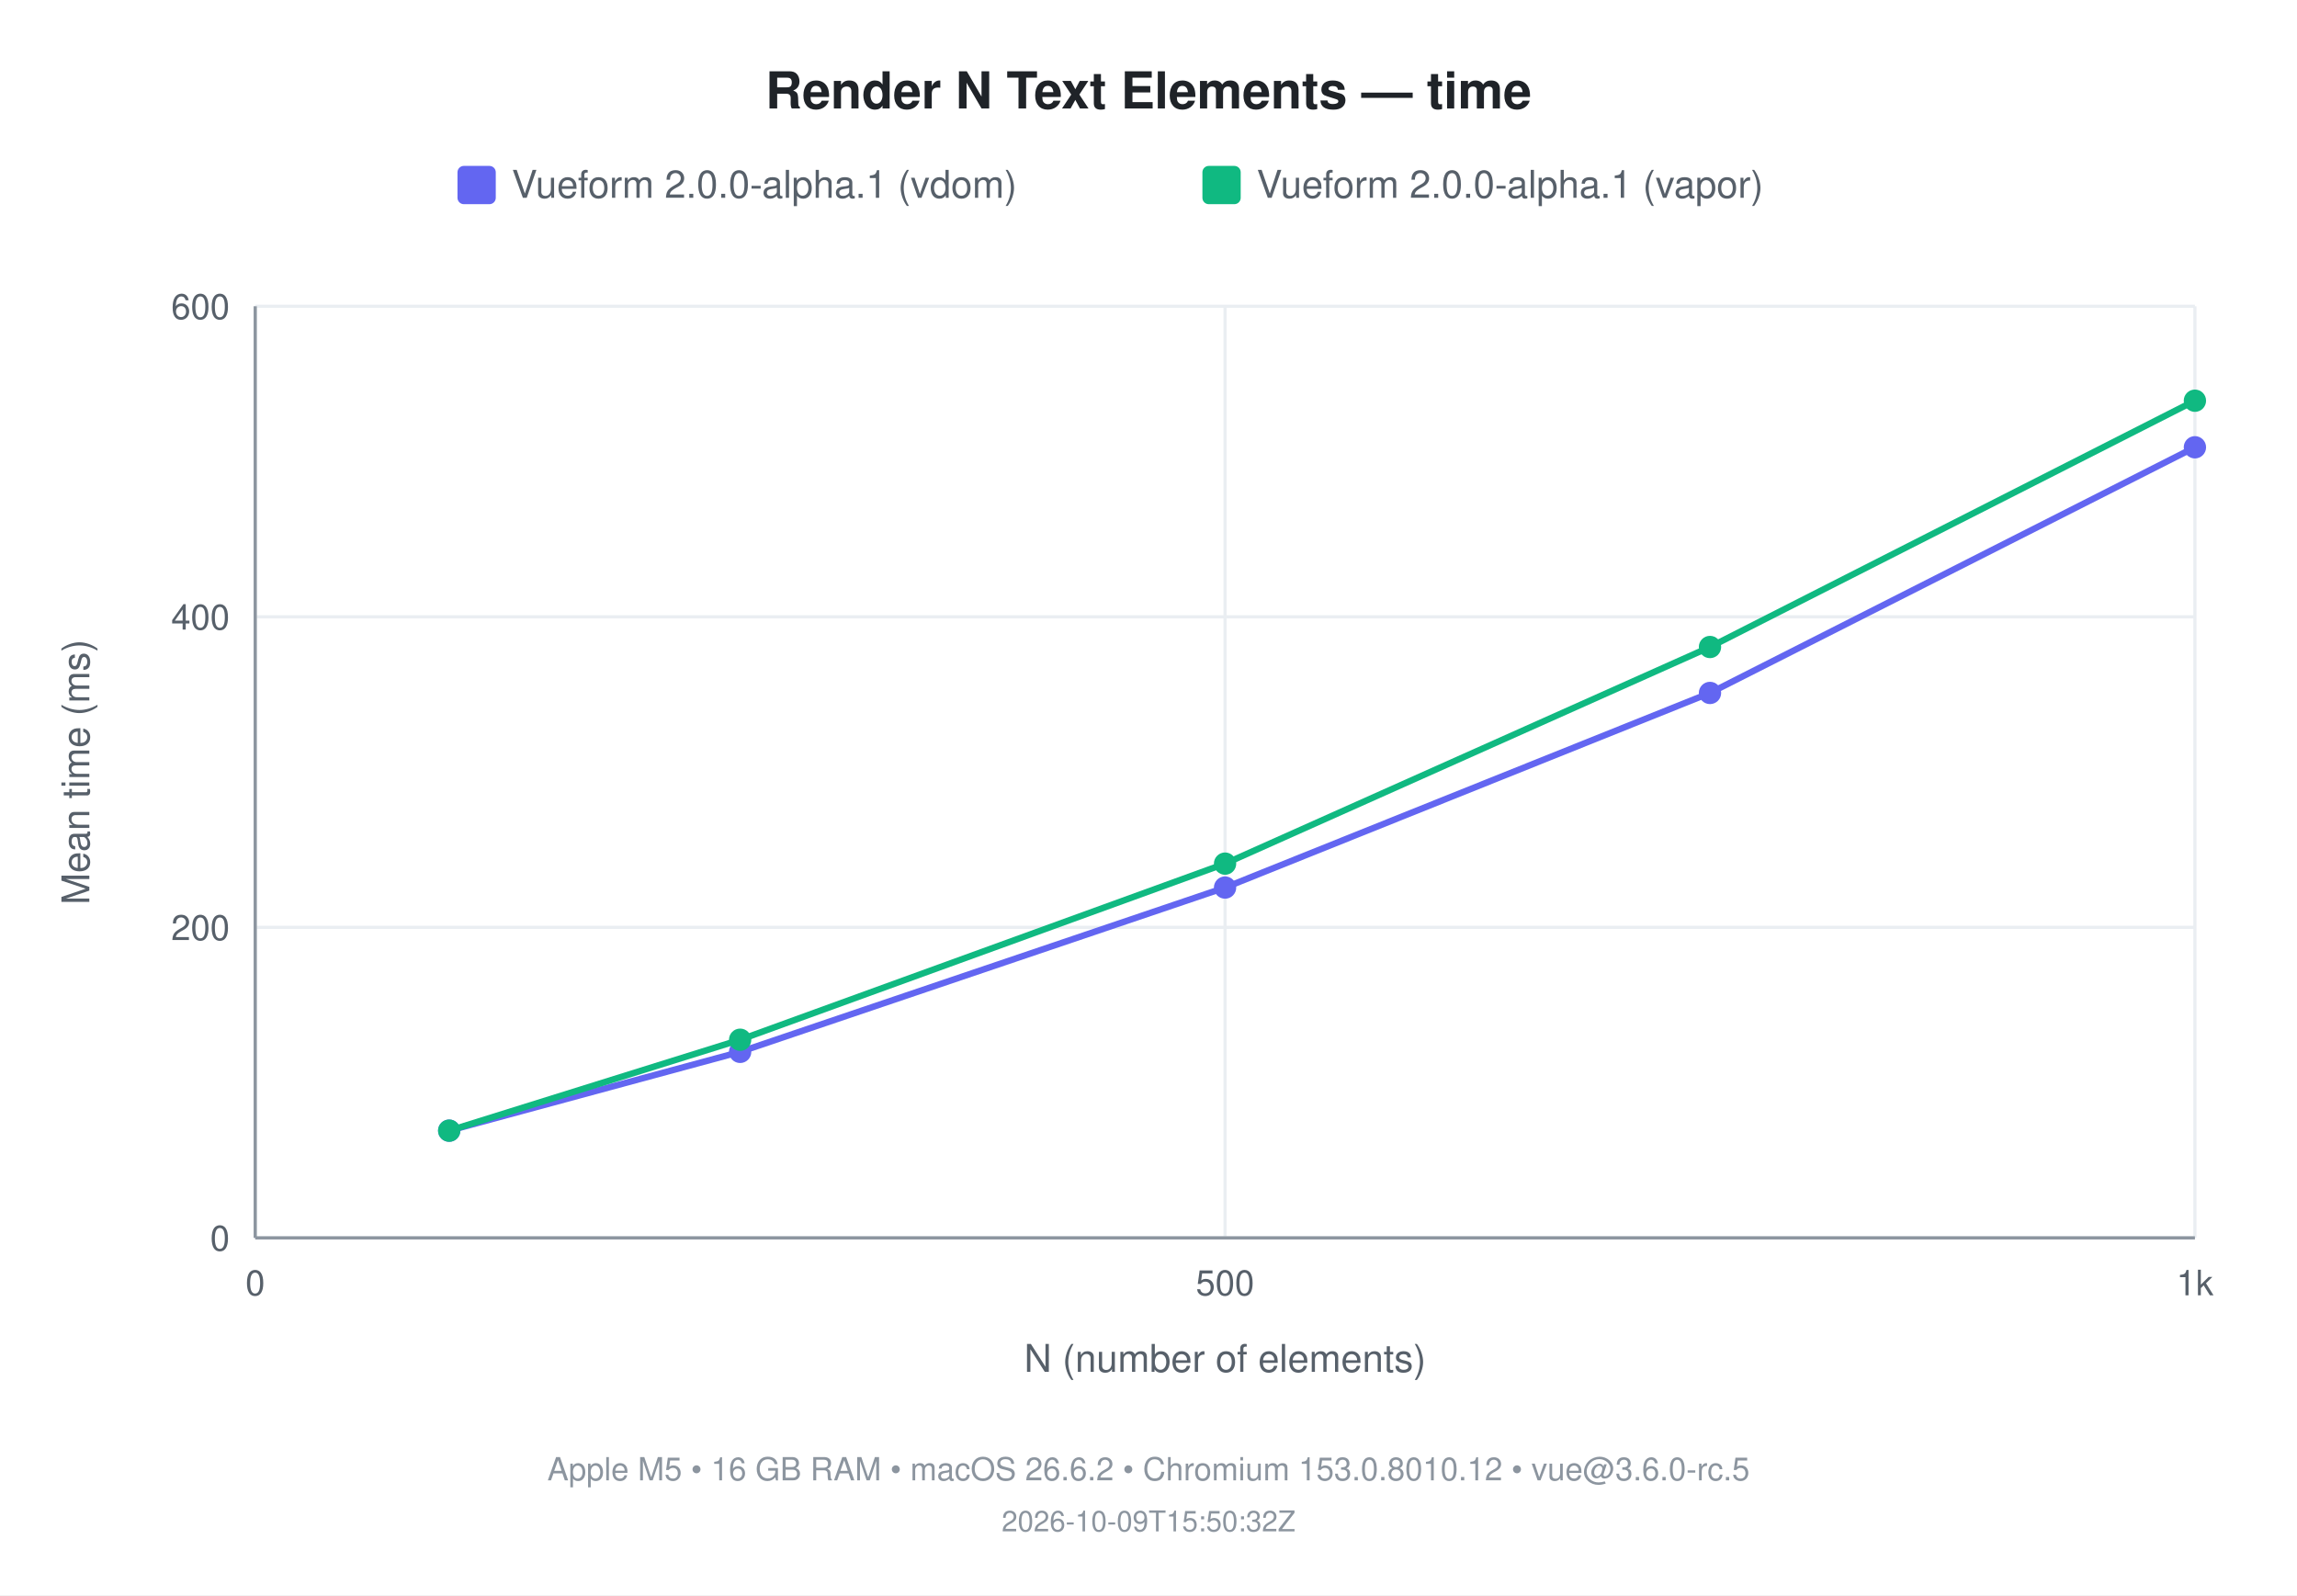
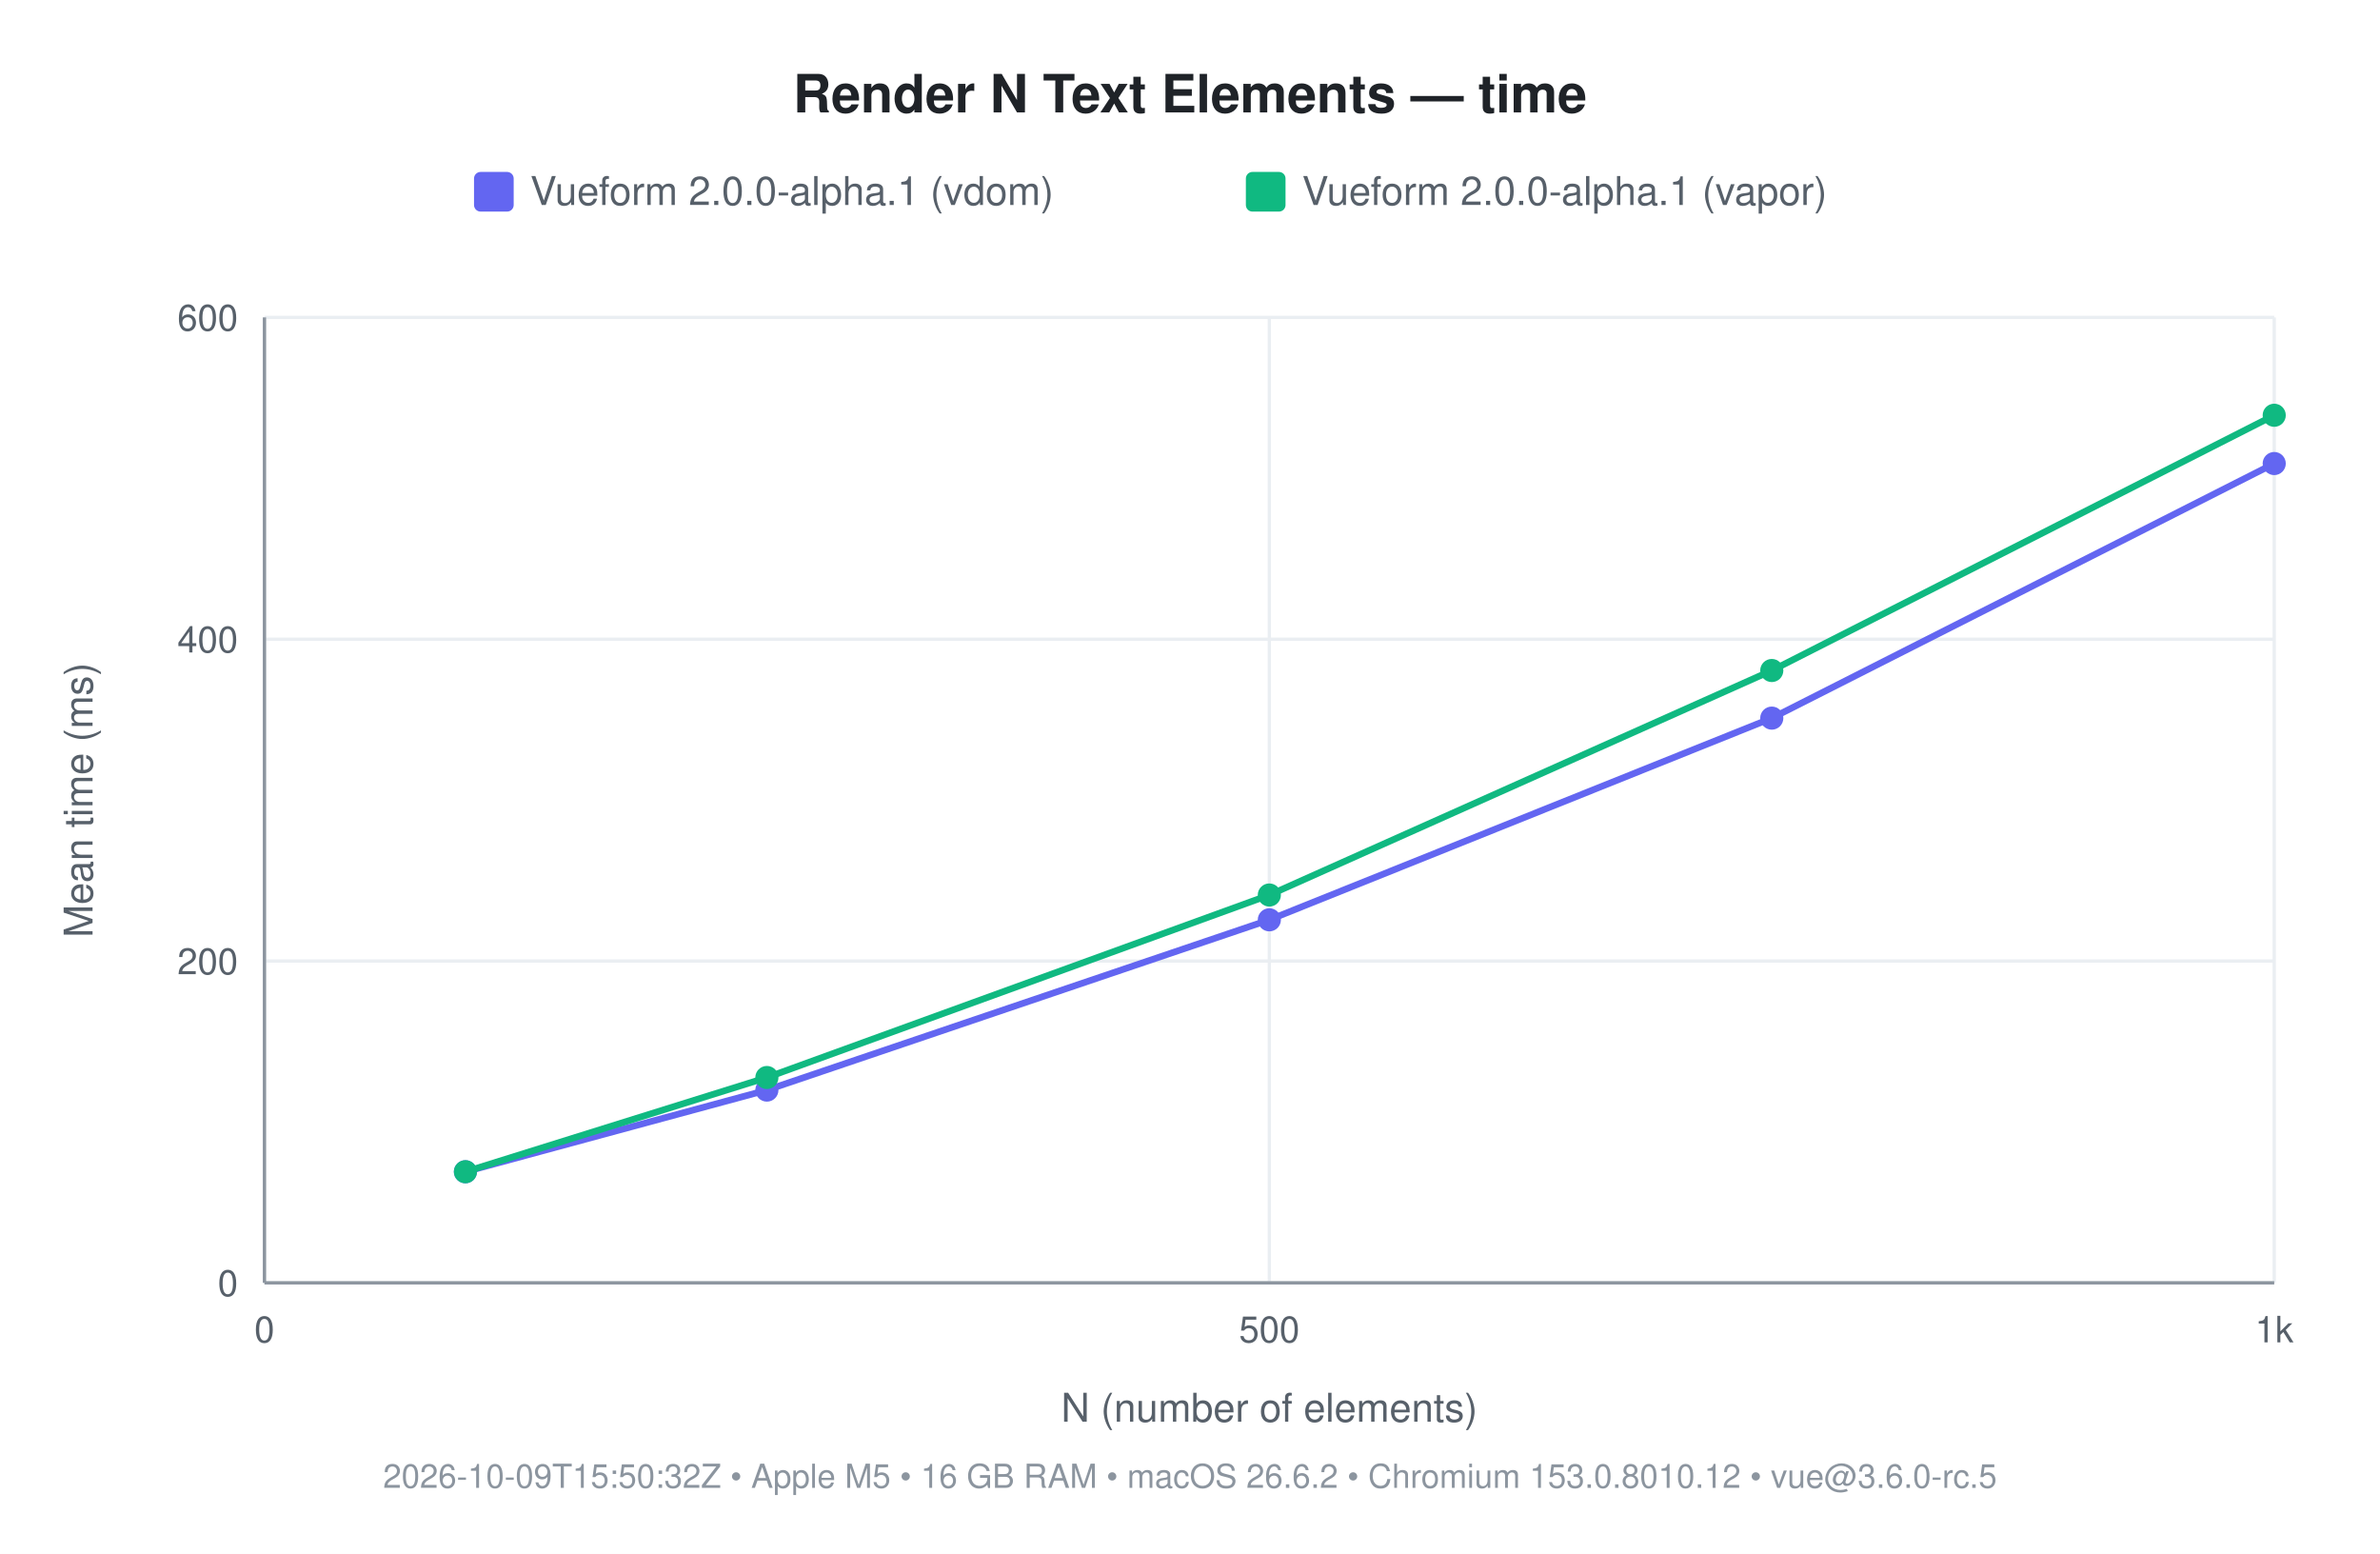
- <svg xmlns="http://www.w3.org/2000/svg" width="720" height="500" viewBox="0 0 720 500" font-family="-apple-system, 'Segoe UI', Helvetica, Arial, sans-serif">
-   <rect width="720" height="500" fill="#ffffff" />
+ <svg xmlns="http://www.w3.org/2000/svg" width="720" height="470" viewBox="0 0 720 470" font-family="-apple-system, 'Segoe UI', Helvetica, Arial, sans-serif">
+   <rect width="720" height="470" fill="#ffffff" />
  <text x="360" y="34" font-size="16" font-weight="600" fill="#1f2328" text-anchor="middle">Render N Text Elements — time</text>
  <rect x="143.4" y="52" width="12" height="12" rx="2" fill="#6366f1" />
  <text x="160.4" y="62" font-size="12" fill="#57606a">Vueform 2.0.0-alpha.1 (vdom)</text>
  <rect x="376.9" y="52" width="12" height="12" rx="2" fill="#10b981" />
  <text x="393.9" y="62" font-size="12" fill="#57606a">Vueform 2.0.0-alpha.1 (vapor)</text>
  <line x1="80" y1="388" x2="688" y2="388" stroke="#eaeef2" stroke-width="1" />
  <text x="72" y="392" font-size="11" fill="#57606a" text-anchor="end">0</text>
  <line x1="80" y1="290.667" x2="688" y2="290.667" stroke="#eaeef2" stroke-width="1" />
  <text x="72" y="294.667" font-size="11" fill="#57606a" text-anchor="end">200</text>
  <line x1="80" y1="193.333" x2="688" y2="193.333" stroke="#eaeef2" stroke-width="1" />
  <text x="72" y="197.333" font-size="11" fill="#57606a" text-anchor="end">400</text>
  <line x1="80" y1="96" x2="688" y2="96" stroke="#eaeef2" stroke-width="1" />
  <text x="72" y="100" font-size="11" fill="#57606a" text-anchor="end">600</text>
  <line x1="80" y1="96" x2="80" y2="388" stroke="#eaeef2" stroke-width="1" />
  <text x="80" y="406" font-size="11" fill="#57606a" text-anchor="middle">0</text>
  <line x1="384" y1="96" x2="384" y2="388" stroke="#eaeef2" stroke-width="1" />
  <text x="384" y="406" font-size="11" fill="#57606a" text-anchor="middle">500</text>
  <line x1="688" y1="96" x2="688" y2="388" stroke="#eaeef2" stroke-width="1" />
  <text x="688" y="406" font-size="11" fill="#57606a" text-anchor="middle">1k</text>
  <line x1="80" y1="388" x2="688" y2="388" stroke="#8c959f" stroke-width="1" />
  <line x1="80" y1="96" x2="80" y2="388" stroke="#8c959f" stroke-width="1" />
  <text x="384" y="430" font-size="12" fill="#57606a" text-anchor="middle">N (number of elements)</text>
  <text x="28" y="242" font-size="12" fill="#57606a" text-anchor="middle" transform="rotate(-90 28 242)">Mean time (ms)</text>
-   <text x="360" y="464" font-size="10" fill="#8c959f" text-anchor="middle">Apple M5 • 16 GB RAM • macOS 26.6.2 • Chromium 153.0.8010.12 • vue@3.6.0-rc.5</text>
-   <text x="360" y="480" font-size="9" fill="#8c959f" text-anchor="middle">2026-10-09T15:50:32Z</text>
+   <text x="360" y="450" font-size="10" fill="#8c959f" text-anchor="middle">2026-10-09T15:50:32Z • Apple M5 • 16 GB RAM • macOS 26.6.2 • Chromium 153.0.8010.12 • vue@3.6.0-rc.5</text>
  <polyline points="140.8,354.4 232.0,329.7 384.0,278.2 536.0,217.2 688.0,140.2" fill="none" stroke="#6366f1" stroke-width="2" />
  <circle cx="140.8" cy="354.4" r="3.5" fill="#6366f1" />
  <circle cx="232.0" cy="329.7" r="3.5" fill="#6366f1" />
  <circle cx="384.0" cy="278.2" r="3.5" fill="#6366f1" />
  <circle cx="536.0" cy="217.2" r="3.5" fill="#6366f1" />
  <circle cx="688.0" cy="140.2" r="3.5" fill="#6366f1" />
  <polyline points="140.8,354.4 232.0,325.9 384.0,270.7 536.0,202.8 688.0,125.6" fill="none" stroke="#10b981" stroke-width="2" />
  <circle cx="140.8" cy="354.4" r="3.5" fill="#10b981" />
  <circle cx="232.0" cy="325.9" r="3.5" fill="#10b981" />
  <circle cx="384.0" cy="270.7" r="3.5" fill="#10b981" />
  <circle cx="536.0" cy="202.8" r="3.5" fill="#10b981" />
  <circle cx="688.0" cy="125.6" r="3.5" fill="#10b981" />
</svg>
